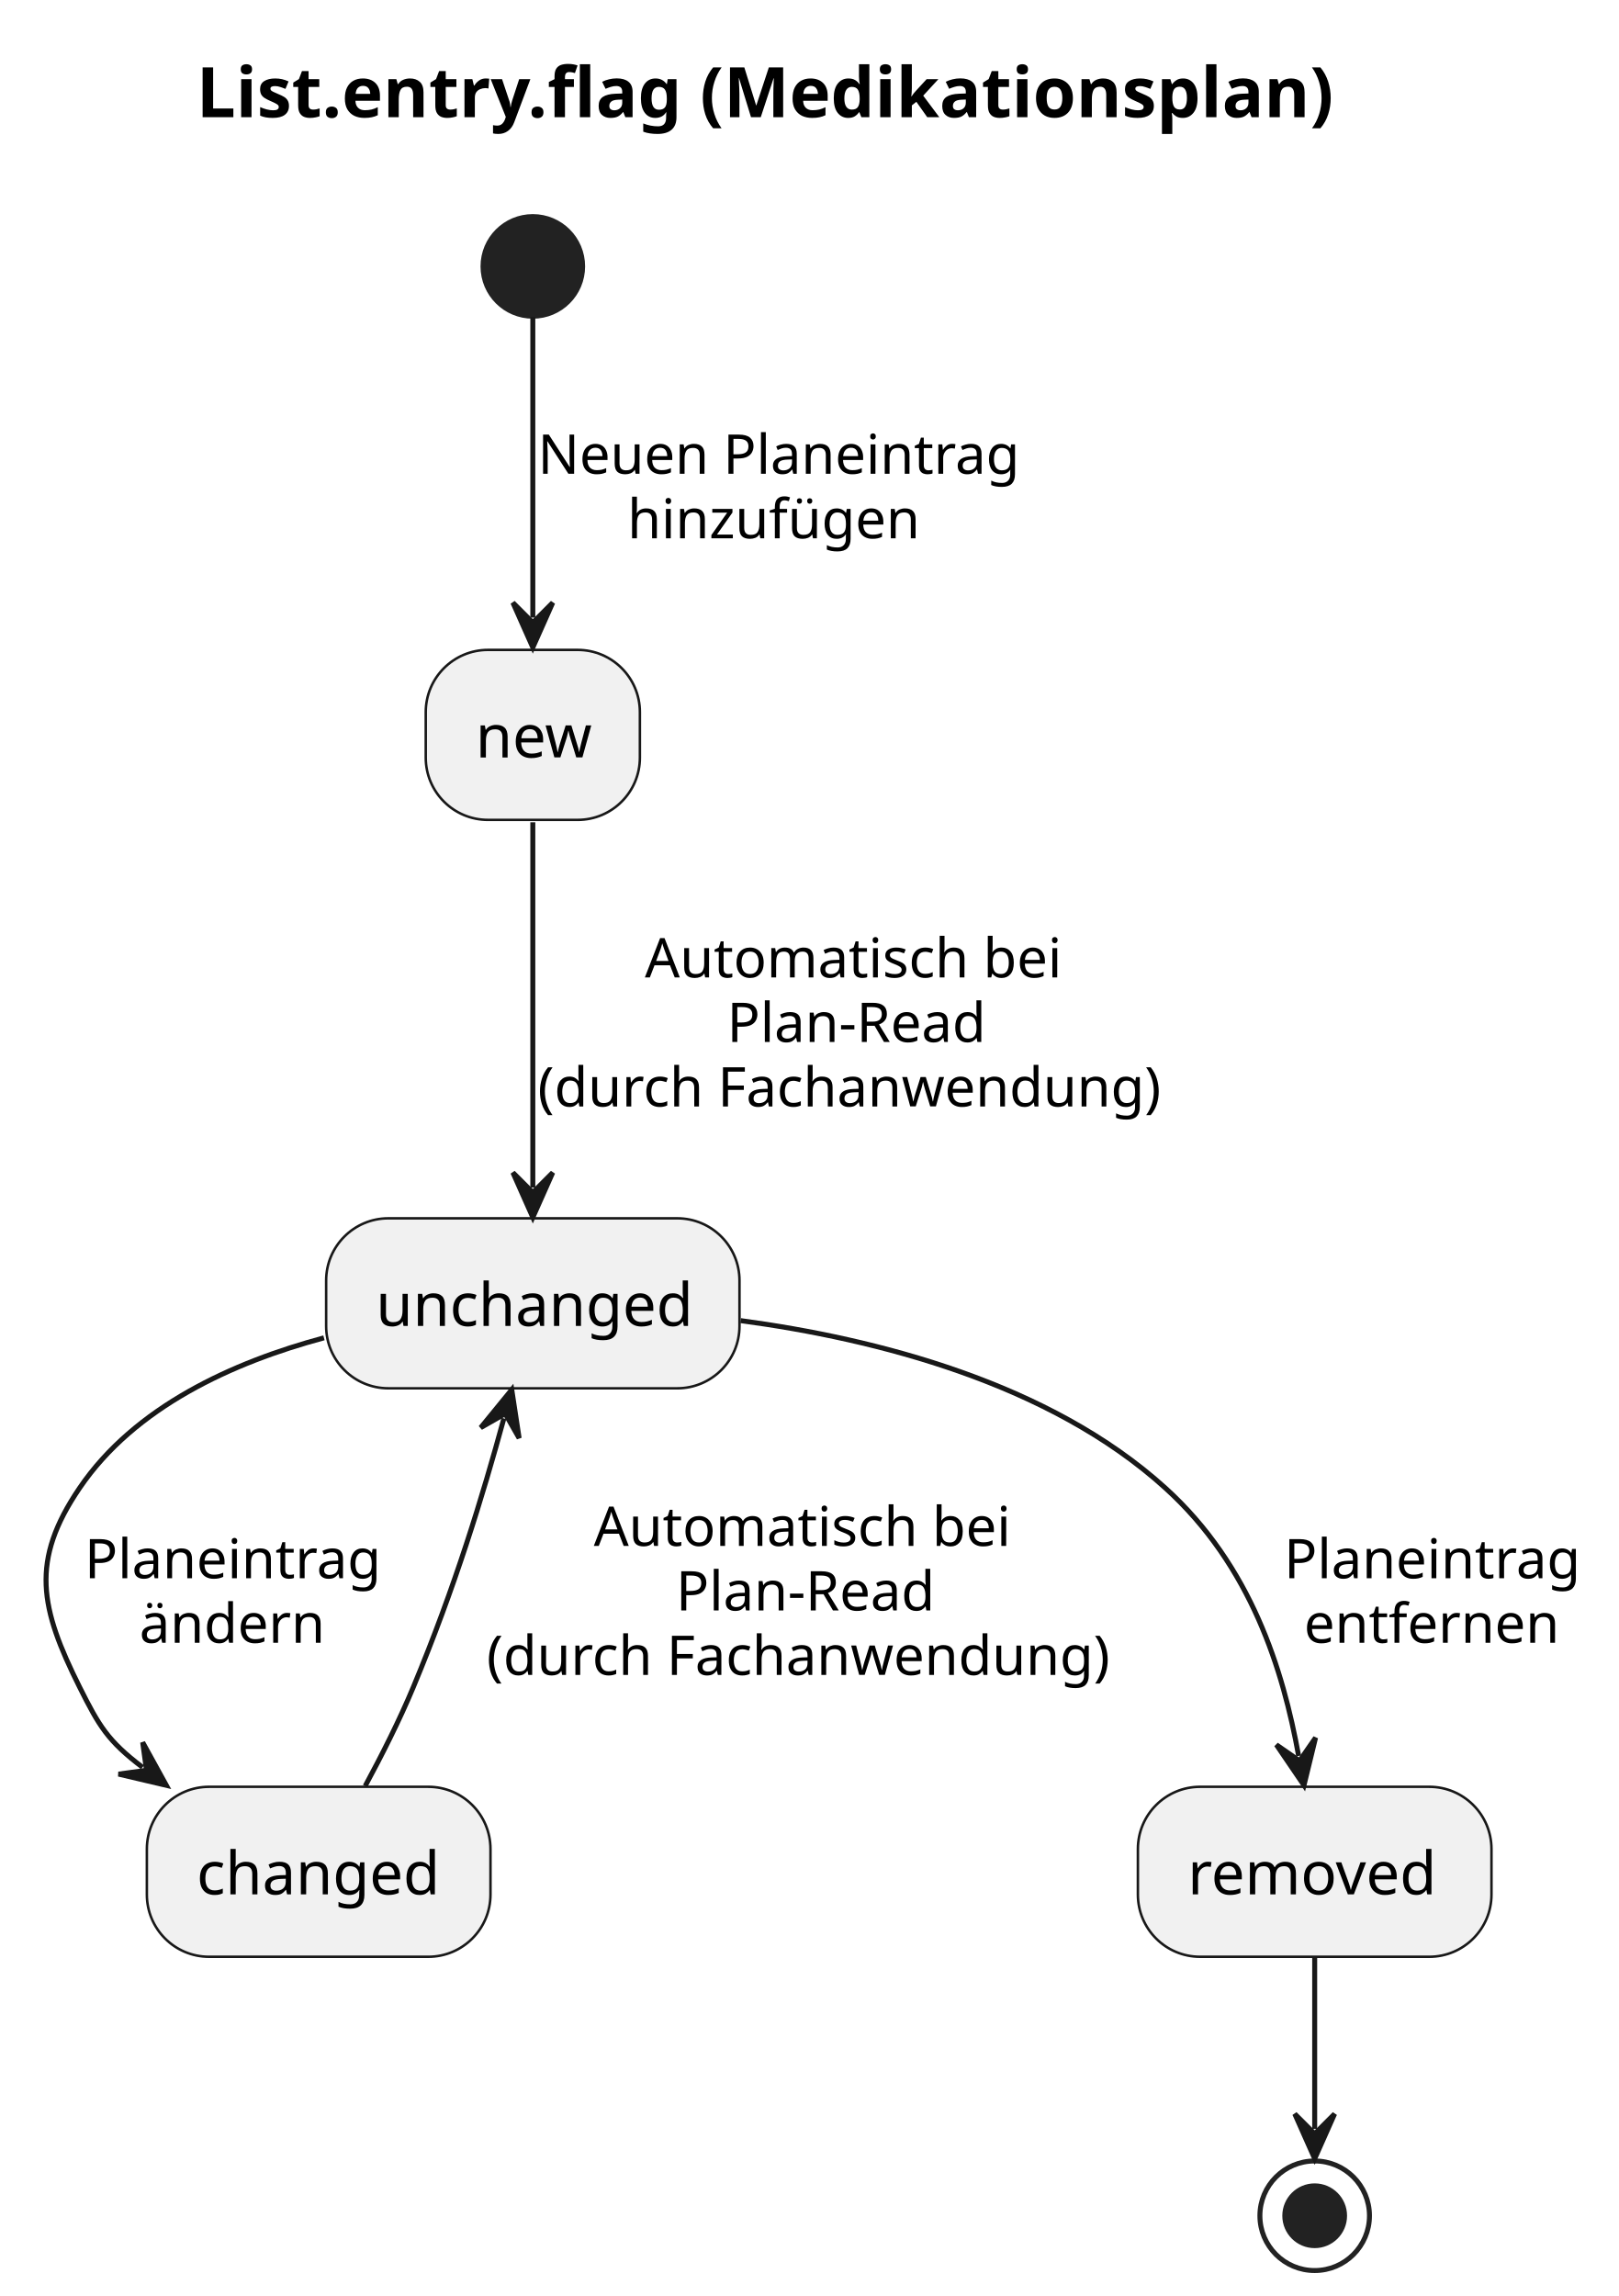
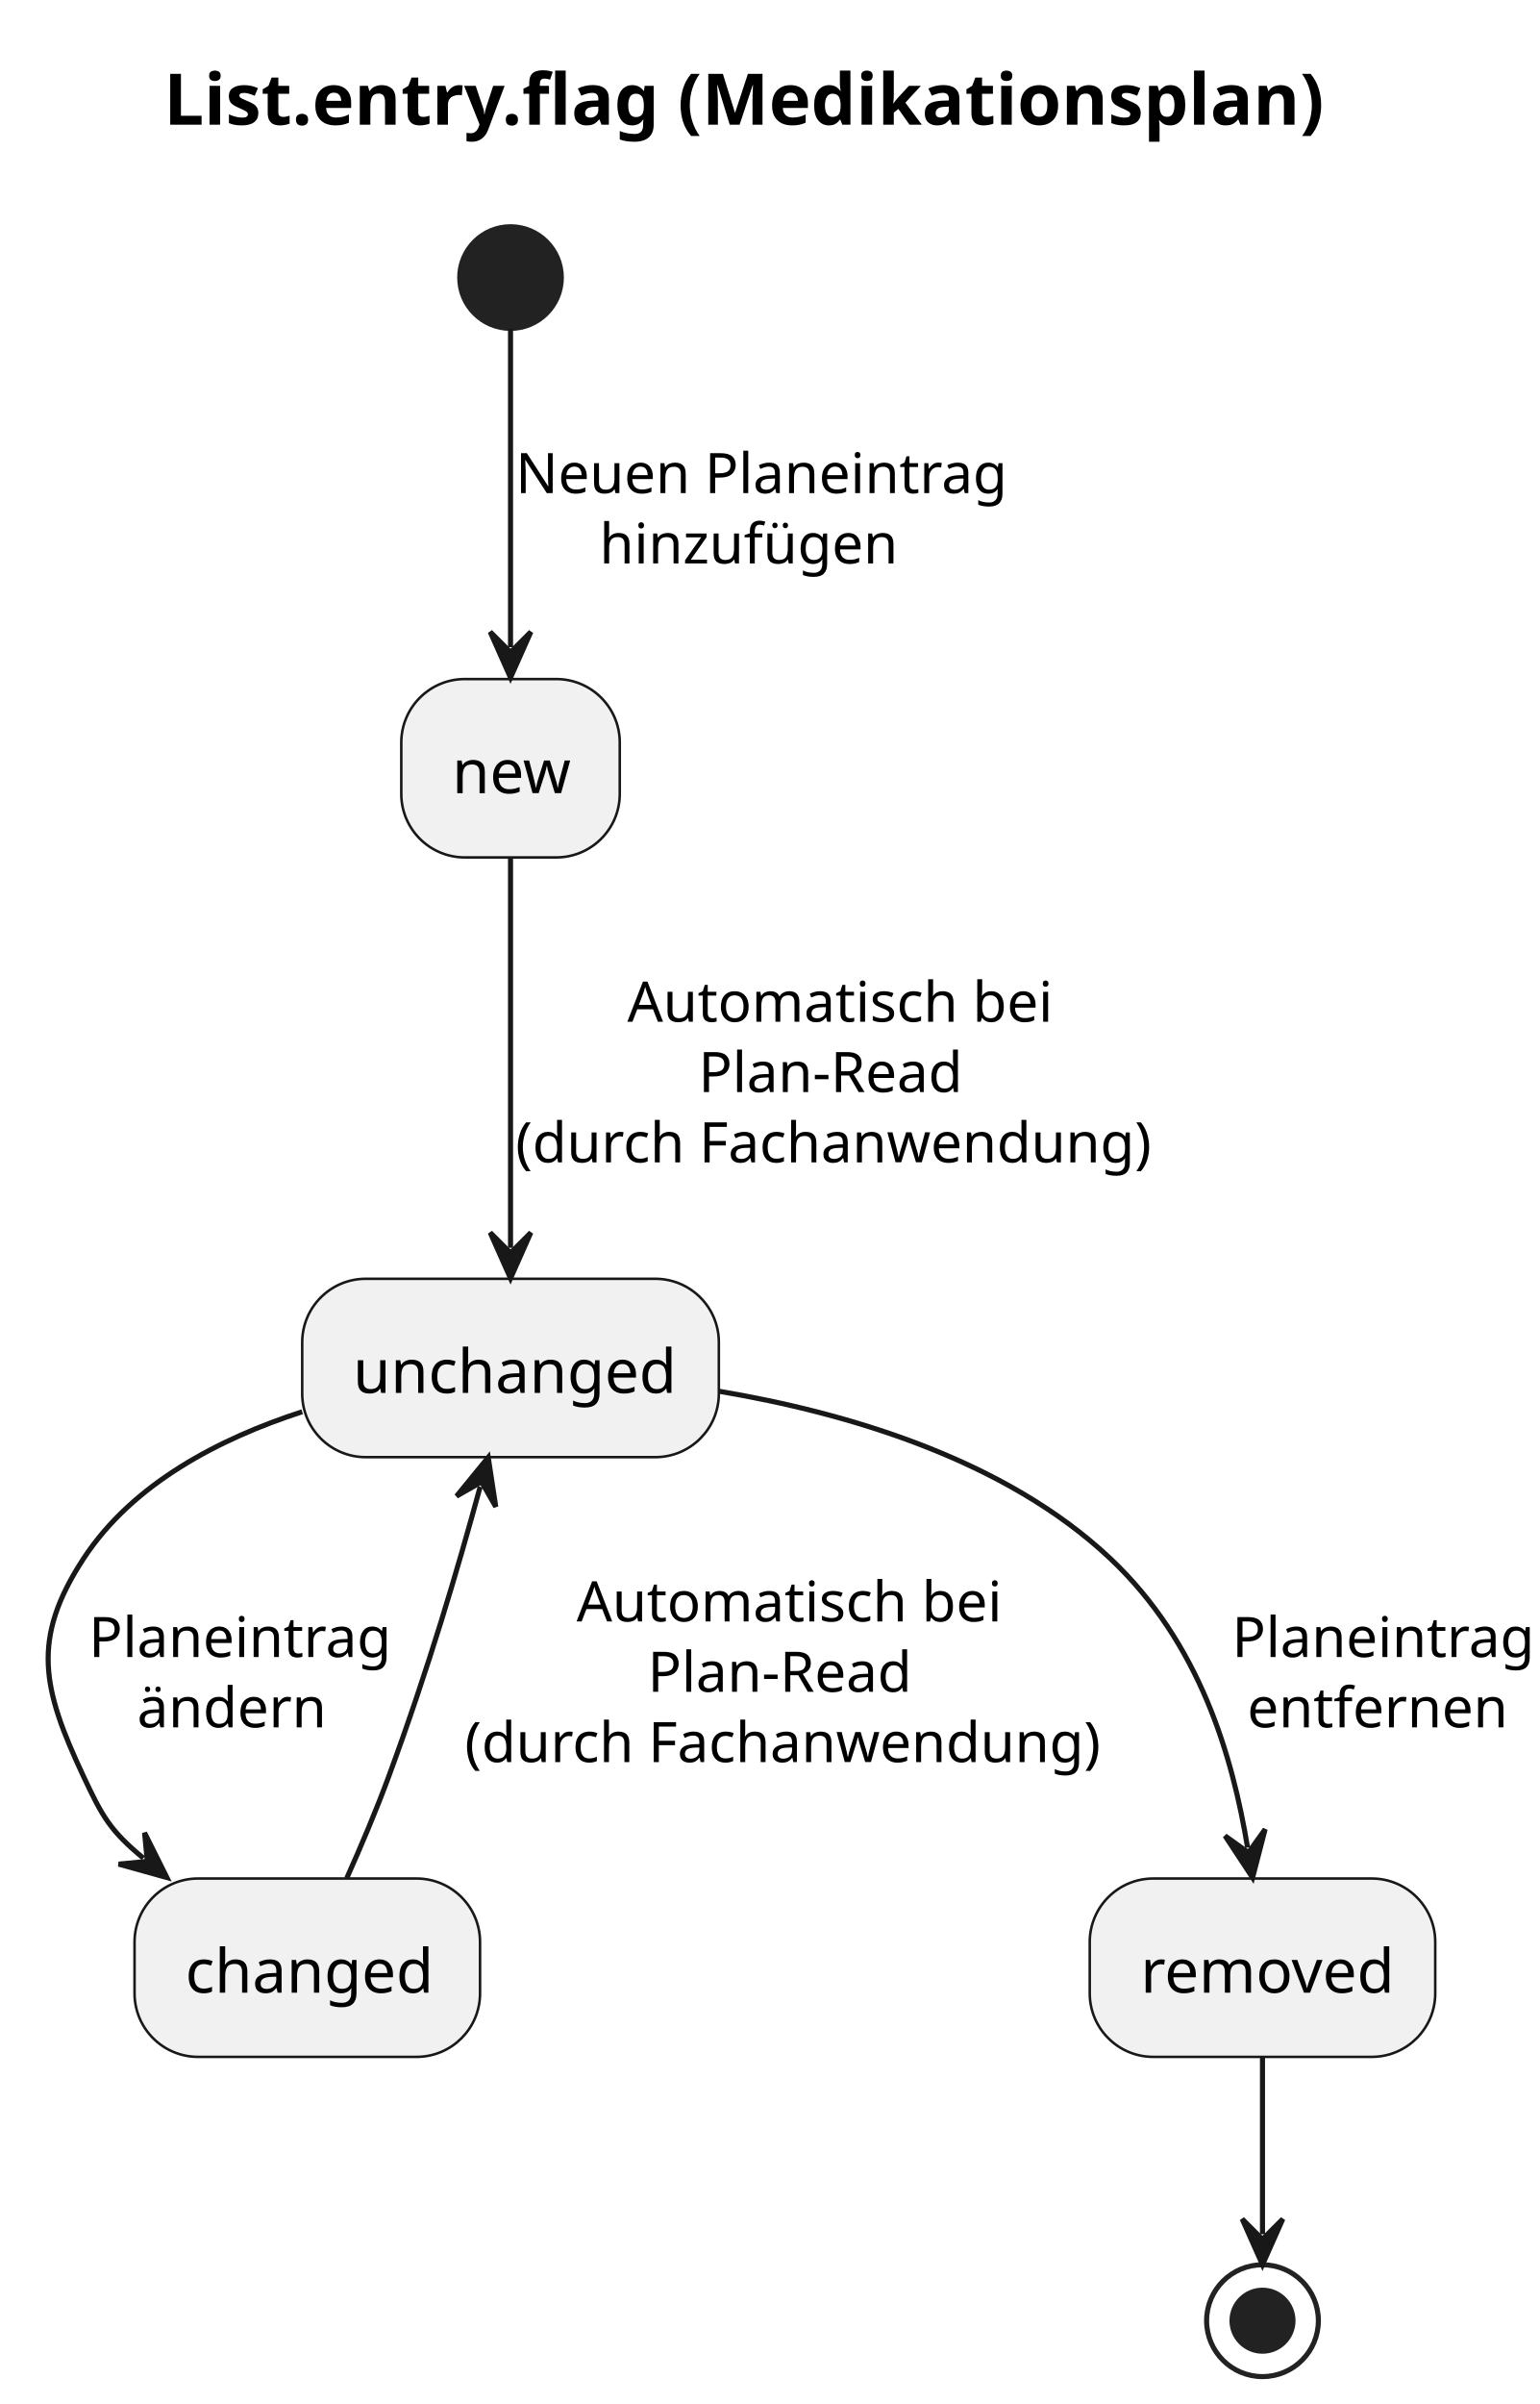
- <svg xmlns="http://www.w3.org/2000/svg" contentStyleType="text/css" height="461px" preserveAspectRatio="none" style="width:325px;height:461px;background:#FFFFFF;" version="1.1" viewBox="0 0 325 461" width="325px" zoomAndPan="magnify">
+ <svg xmlns="http://www.w3.org/2000/svg" contentStyleType="text/css" height="473px" preserveAspectRatio="none" style="width:303px;height:473px;background:#FFFFFF;" version="1.1" viewBox="0 0 303 473" width="303px" zoomAndPan="magnify">
  <defs />
  <g>
-     <text fill="#000000" font-family="sans-serif" font-size="14" font-weight="bold" lengthAdjust="spacing" textLength="233" x="39.42" y="23.535">List.entry.flag (Medikationsplan)</text>
-     <ellipse cx="106.99" cy="53.488" fill="#222222" rx="10" ry="10" style="stroke:#222222;stroke-width:1.0;" />
-     <rect fill="#F1F1F1" height="34.133" rx="12.5" ry="12.5" style="stroke:#181818;stroke-width:0.5;" width="43" x="85.49" y="130.488" />
-     <text fill="#000000" font-family="sans-serif" font-size="12" lengthAdjust="spacing" textLength="23" x="95.49" y="152.09">new</text>
-     <rect fill="#F1F1F1" height="34.133" rx="12.5" ry="12.5" style="stroke:#181818;stroke-width:0.5;" width="83" x="65.49" y="244.618" />
-     <text fill="#000000" font-family="sans-serif" font-size="12" lengthAdjust="spacing" textLength="63" x="75.49" y="266.22">unchanged</text>
-     <rect fill="#F1F1F1" height="34.133" rx="12.5" ry="12.5" style="stroke:#181818;stroke-width:0.5;" width="69" x="29.49" y="358.758" />
-     <text fill="#000000" font-family="sans-serif" font-size="12" lengthAdjust="spacing" textLength="49" x="39.49" y="380.36">changed</text>
-     <rect fill="#F1F1F1" height="34.133" rx="12.5" ry="12.5" style="stroke:#181818;stroke-width:0.5;" width="71" x="228.49" y="358.758" />
-     <text fill="#000000" font-family="sans-serif" font-size="12" lengthAdjust="spacing" textLength="51" x="238.49" y="380.36">removed</text>
-     <ellipse cx="263.99" cy="444.888" fill="none" rx="11" ry="11" style="stroke:#222222;stroke-width:1.0;" />
-     <ellipse cx="263.99" cy="444.888" fill="#222222" rx="6" ry="6" style="stroke:#222222;stroke-width:1.0;" />
+     <text fill="#000000" font-family="sans-serif" font-size="14" font-weight="bold" lengthAdjust="spacing" textLength="225" x="32.24" y="24.533">List.entry.flag (Medikationsplan)</text>
+     <ellipse cx="100.48" cy="54.609" fill="#222222" rx="10" ry="10" style="stroke:#222222;stroke-width:1.0;" />
+     <rect fill="#F1F1F1" height="35.094" rx="12.5" ry="12.5" style="stroke:#181818;stroke-width:0.5;" width="43" x="78.98" y="133.609" />
+     <text fill="#000000" font-family="sans-serif" font-size="12" lengthAdjust="spacing" textLength="23" x="88.98" y="156.066">new</text>
+     <rect fill="#F1F1F1" height="35.094" rx="12.5" ry="12.5" style="stroke:#181818;stroke-width:0.5;" width="82" x="59.48" y="251.609" />
+     <text fill="#000000" font-family="sans-serif" font-size="12" lengthAdjust="spacing" textLength="62" x="69.48" y="274.066">unchanged</text>
+     <rect fill="#F1F1F1" height="35.094" rx="12.5" ry="12.5" style="stroke:#181818;stroke-width:0.5;" width="68" x="26.48" y="369.609" />
+     <text fill="#000000" font-family="sans-serif" font-size="12" lengthAdjust="spacing" textLength="48" x="36.48" y="392.066">changed</text>
+     <rect fill="#F1F1F1" height="35.094" rx="12.5" ry="12.5" style="stroke:#181818;stroke-width:0.5;" width="68" x="214.48" y="369.609" />
+     <text fill="#000000" font-family="sans-serif" font-size="12" lengthAdjust="spacing" textLength="48" x="224.48" y="392.066">removed</text>
+     <ellipse cx="248.48" cy="456.609" fill="none" rx="11" ry="11" style="stroke:#222222;stroke-width:1.0;" />
+     <ellipse cx="248.48" cy="456.609" fill="#222222" rx="6" ry="6" style="stroke:#222222;stroke-width:1.0;" />
    <g id="link_start_new">
-       <path d="M106.99,63.658 C106.99,79.118 106.99,104.598 106.99,124.008 " fill="none" id="start-to-new" style="stroke:#181818;stroke-width:1.0;" />
-       <polygon fill="#181818" points="106.99,130.008,110.99,121.008,106.99,125.008,102.99,121.008,106.99,130.008" style="stroke:#181818;stroke-width:1.0;" />
-       <text fill="#000000" font-family="sans-serif" font-size="11" lengthAdjust="spacing" textLength="97" x="107.99" y="95.123">Neuen Planeintrag</text>
-       <text fill="#000000" font-family="sans-serif" font-size="11" lengthAdjust="spacing" textLength="61" x="125.99" y="108.078">hinzufügen</text>
+       <path d="M100.48,64.669 C100.48,80.469 100.48,107.279 100.48,127.329 " fill="none" id="start-to-new" style="stroke:#181818;stroke-width:1.0;" />
+       <polygon fill="#181818" points="100.48,133.329,104.48,124.329,100.48,128.329,96.48,124.329,100.48,133.329" style="stroke:#181818;stroke-width:1.0;" />
+       <text fill="#000000" font-family="sans-serif" font-size="11" lengthAdjust="spacing" textLength="87" x="101.48" y="97.028">Neuen Planeintrag</text>
+       <text fill="#000000" font-family="sans-serif" font-size="11" lengthAdjust="spacing" textLength="54" x="117.98" y="110.864">hinzufügen</text>
    </g>
    <g id="link_new_unchanged">
-       <path d="M106.99,165.098 C106.99,186.428 106.99,217.258 106.99,238.438 " fill="none" id="new-to-unchanged" style="stroke:#181818;stroke-width:1.0;" />
-       <polygon fill="#181818" points="106.99,244.438,110.99,235.438,106.99,239.438,102.99,235.438,106.99,244.438" style="stroke:#181818;stroke-width:1.0;" />
-       <text fill="#000000" font-family="sans-serif" font-size="11" lengthAdjust="spacing" textLength="87" x="129.49" y="196.253">Automatisch bei</text>
-       <text fill="#000000" font-family="sans-serif" font-size="11" lengthAdjust="spacing" textLength="54" x="145.99" y="209.208">Plan-Read</text>
-       <text fill="#000000" font-family="sans-serif" font-size="11" lengthAdjust="spacing" textLength="130" x="107.99" y="222.163">(durch Fachanwendung)</text>
+       <path d="M100.48,168.729 C100.48,190.779 100.48,223.479 100.48,245.519 " fill="none" id="new-to-unchanged" style="stroke:#181818;stroke-width:1.0;" />
+       <polygon fill="#181818" points="100.48,251.519,104.48,242.519,100.48,246.519,96.48,242.519,100.48,251.519" style="stroke:#181818;stroke-width:1.0;" />
+       <text fill="#000000" font-family="sans-serif" font-size="11" lengthAdjust="spacing" textLength="77" x="123.48" y="201.028">Automatisch bei</text>
+       <text fill="#000000" font-family="sans-serif" font-size="11" lengthAdjust="spacing" textLength="49" x="137.48" y="214.864">Plan-Read</text>
+       <text fill="#000000" font-family="sans-serif" font-size="11" lengthAdjust="spacing" textLength="121" x="101.48" y="228.7">(durch Fachanwendung)</text>
    </g>
    <g id="link_changed_unchanged">
-       <path d="M73.33,358.598 C76.63,352.498 80.21,345.418 82.99,338.758 C91.36,318.688 96.907,300.416 101.177,284.806 " fill="none" id="changed-to-unchanged" style="stroke:#181818;stroke-width:1.0;" />
-       <polygon fill="#181818" points="102.76,279.018,96.527,286.644,101.441,283.841,104.244,288.755,102.76,279.018" style="stroke:#181818;stroke-width:1.0;" />
-       <text fill="#000000" font-family="sans-serif" font-size="11" lengthAdjust="spacing" textLength="87" x="119.24" y="310.393">Automatisch bei</text>
-       <text fill="#000000" font-family="sans-serif" font-size="11" lengthAdjust="spacing" textLength="54" x="135.74" y="323.348">Plan-Read</text>
-       <text fill="#000000" font-family="sans-serif" font-size="11" lengthAdjust="spacing" textLength="130" x="97.74" y="336.303">(durch Fachanwendung)</text>
+       <path d="M68.24,369.559 C71.01,363.369 74.04,356.229 76.48,349.609 C84.36,328.239 90.079,308.747 94.509,292.527 " fill="none" id="changed-to-unchanged" style="stroke:#181818;stroke-width:1.0;" />
+       <polygon fill="#181818" points="96.09,286.739,89.86,294.368,94.773,291.563,97.577,296.475,96.09,286.739" style="stroke:#181818;stroke-width:1.0;" />
+       <text fill="#000000" font-family="sans-serif" font-size="11" lengthAdjust="spacing" textLength="77" x="113.48" y="319.028">Automatisch bei</text>
+       <text fill="#000000" font-family="sans-serif" font-size="11" lengthAdjust="spacing" textLength="49" x="127.48" y="332.864">Plan-Read</text>
+       <text fill="#000000" font-family="sans-serif" font-size="11" lengthAdjust="spacing" textLength="121" x="91.48" y="346.7">(durch Fachanwendung)</text>
    </g>
    <g id="link_unchanged_changed">
-       <path d="M65.05,268.618 C46.79,273.518 27.07,282.448 15.99,298.758 C6,313.458 8.05,322.848 15.99,338.758 C19.91,346.588 21.641,349.54 28.621,354.84 " fill="none" id="unchanged-to-changed" style="stroke:#181818;stroke-width:1.0;" />
-       <polygon fill="#181818" points="33.4,358.468,28.651,349.84,29.418,355.445,23.813,356.211,33.4,358.468" style="stroke:#181818;stroke-width:1.0;" />
-       <text fill="#000000" font-family="sans-serif" font-size="11" lengthAdjust="spacing" textLength="60" x="16.99" y="316.893">Planeintrag</text>
-       <text fill="#000000" font-family="sans-serif" font-size="11" lengthAdjust="spacing" textLength="38" x="27.99" y="329.848">ändern</text>
+       <path d="M59.48,277.769 C43.24,283.029 26.16,291.849 16.48,306.609 C6,322.589 8.36,332.309 16.48,349.609 C20.11,357.339 21.642,360.17 28.222,365.6 " fill="none" id="unchanged-to-changed" style="stroke:#181818;stroke-width:1.0;" />
+       <polygon fill="#181818" points="32.85,369.419,28.454,360.606,28.994,366.237,23.363,366.776,32.85,369.419" style="stroke:#181818;stroke-width:1.0;" />
+       <text fill="#000000" font-family="sans-serif" font-size="11" lengthAdjust="spacing" textLength="53" x="17.48" y="326.028">Planeintrag</text>
+       <text fill="#000000" font-family="sans-serif" font-size="11" lengthAdjust="spacing" textLength="34" x="26.98" y="339.864">ändern</text>
    </g>
    <g id="link_unchanged_removed">
-       <path d="M148.72,265.158 C175.98,268.828 210.72,277.678 233.99,298.758 C251.25,314.388 257.639,335.305 260.769,352.565 " fill="none" id="unchanged-to-removed" style="stroke:#181818;stroke-width:1.0;" />
-       <polygon fill="#181818" points="261.84,358.468,264.17,348.899,260.948,353.548,256.298,350.326,261.84,358.468" style="stroke:#181818;stroke-width:1.0;" />
-       <text fill="#000000" font-family="sans-serif" font-size="11" lengthAdjust="spacing" textLength="60" x="257.84" y="316.893">Planeintrag</text>
-       <text fill="#000000" font-family="sans-serif" font-size="11" lengthAdjust="spacing" textLength="52" x="261.84" y="329.848">entfernen</text>
+       <path d="M141.64,273.759 C166.68,277.979 197.71,287.069 218.48,306.609 C236.21,323.289 242.567,345.57 245.547,363.52 " fill="none" id="unchanged-to-removed" style="stroke:#181818;stroke-width:1.0;" />
+       <polygon fill="#181818" points="246.53,369.439,249.002,359.906,245.711,364.507,241.11,361.216,246.53,369.439" style="stroke:#181818;stroke-width:1.0;" />
+       <text fill="#000000" font-family="sans-serif" font-size="11" lengthAdjust="spacing" textLength="53" x="242.48" y="326.028">Planeintrag</text>
+       <text fill="#000000" font-family="sans-serif" font-size="11" lengthAdjust="spacing" textLength="47" x="245.48" y="339.864">entfernen</text>
    </g>
    <g id="link_removed_end">
-       <path d="M263.99,393.058 C263.99,405.618 263.99,416.638 263.99,427.438 " fill="none" id="removed-to-end" style="stroke:#181818;stroke-width:1.0;" />
-       <polygon fill="#181818" points="263.99,433.438,267.99,424.438,263.99,428.438,259.99,424.438,263.99,433.438" style="stroke:#181818;stroke-width:1.0;" />
+       <path d="M248.48,404.799 C248.48,417.599 248.48,428.849 248.48,439.599 " fill="none" id="removed-to-end" style="stroke:#181818;stroke-width:1.0;" />
+       <polygon fill="#181818" points="248.48,445.599,252.48,436.599,248.48,440.599,244.48,436.599,248.48,445.599" style="stroke:#181818;stroke-width:1.0;" />
    </g>
  </g>
</svg>
